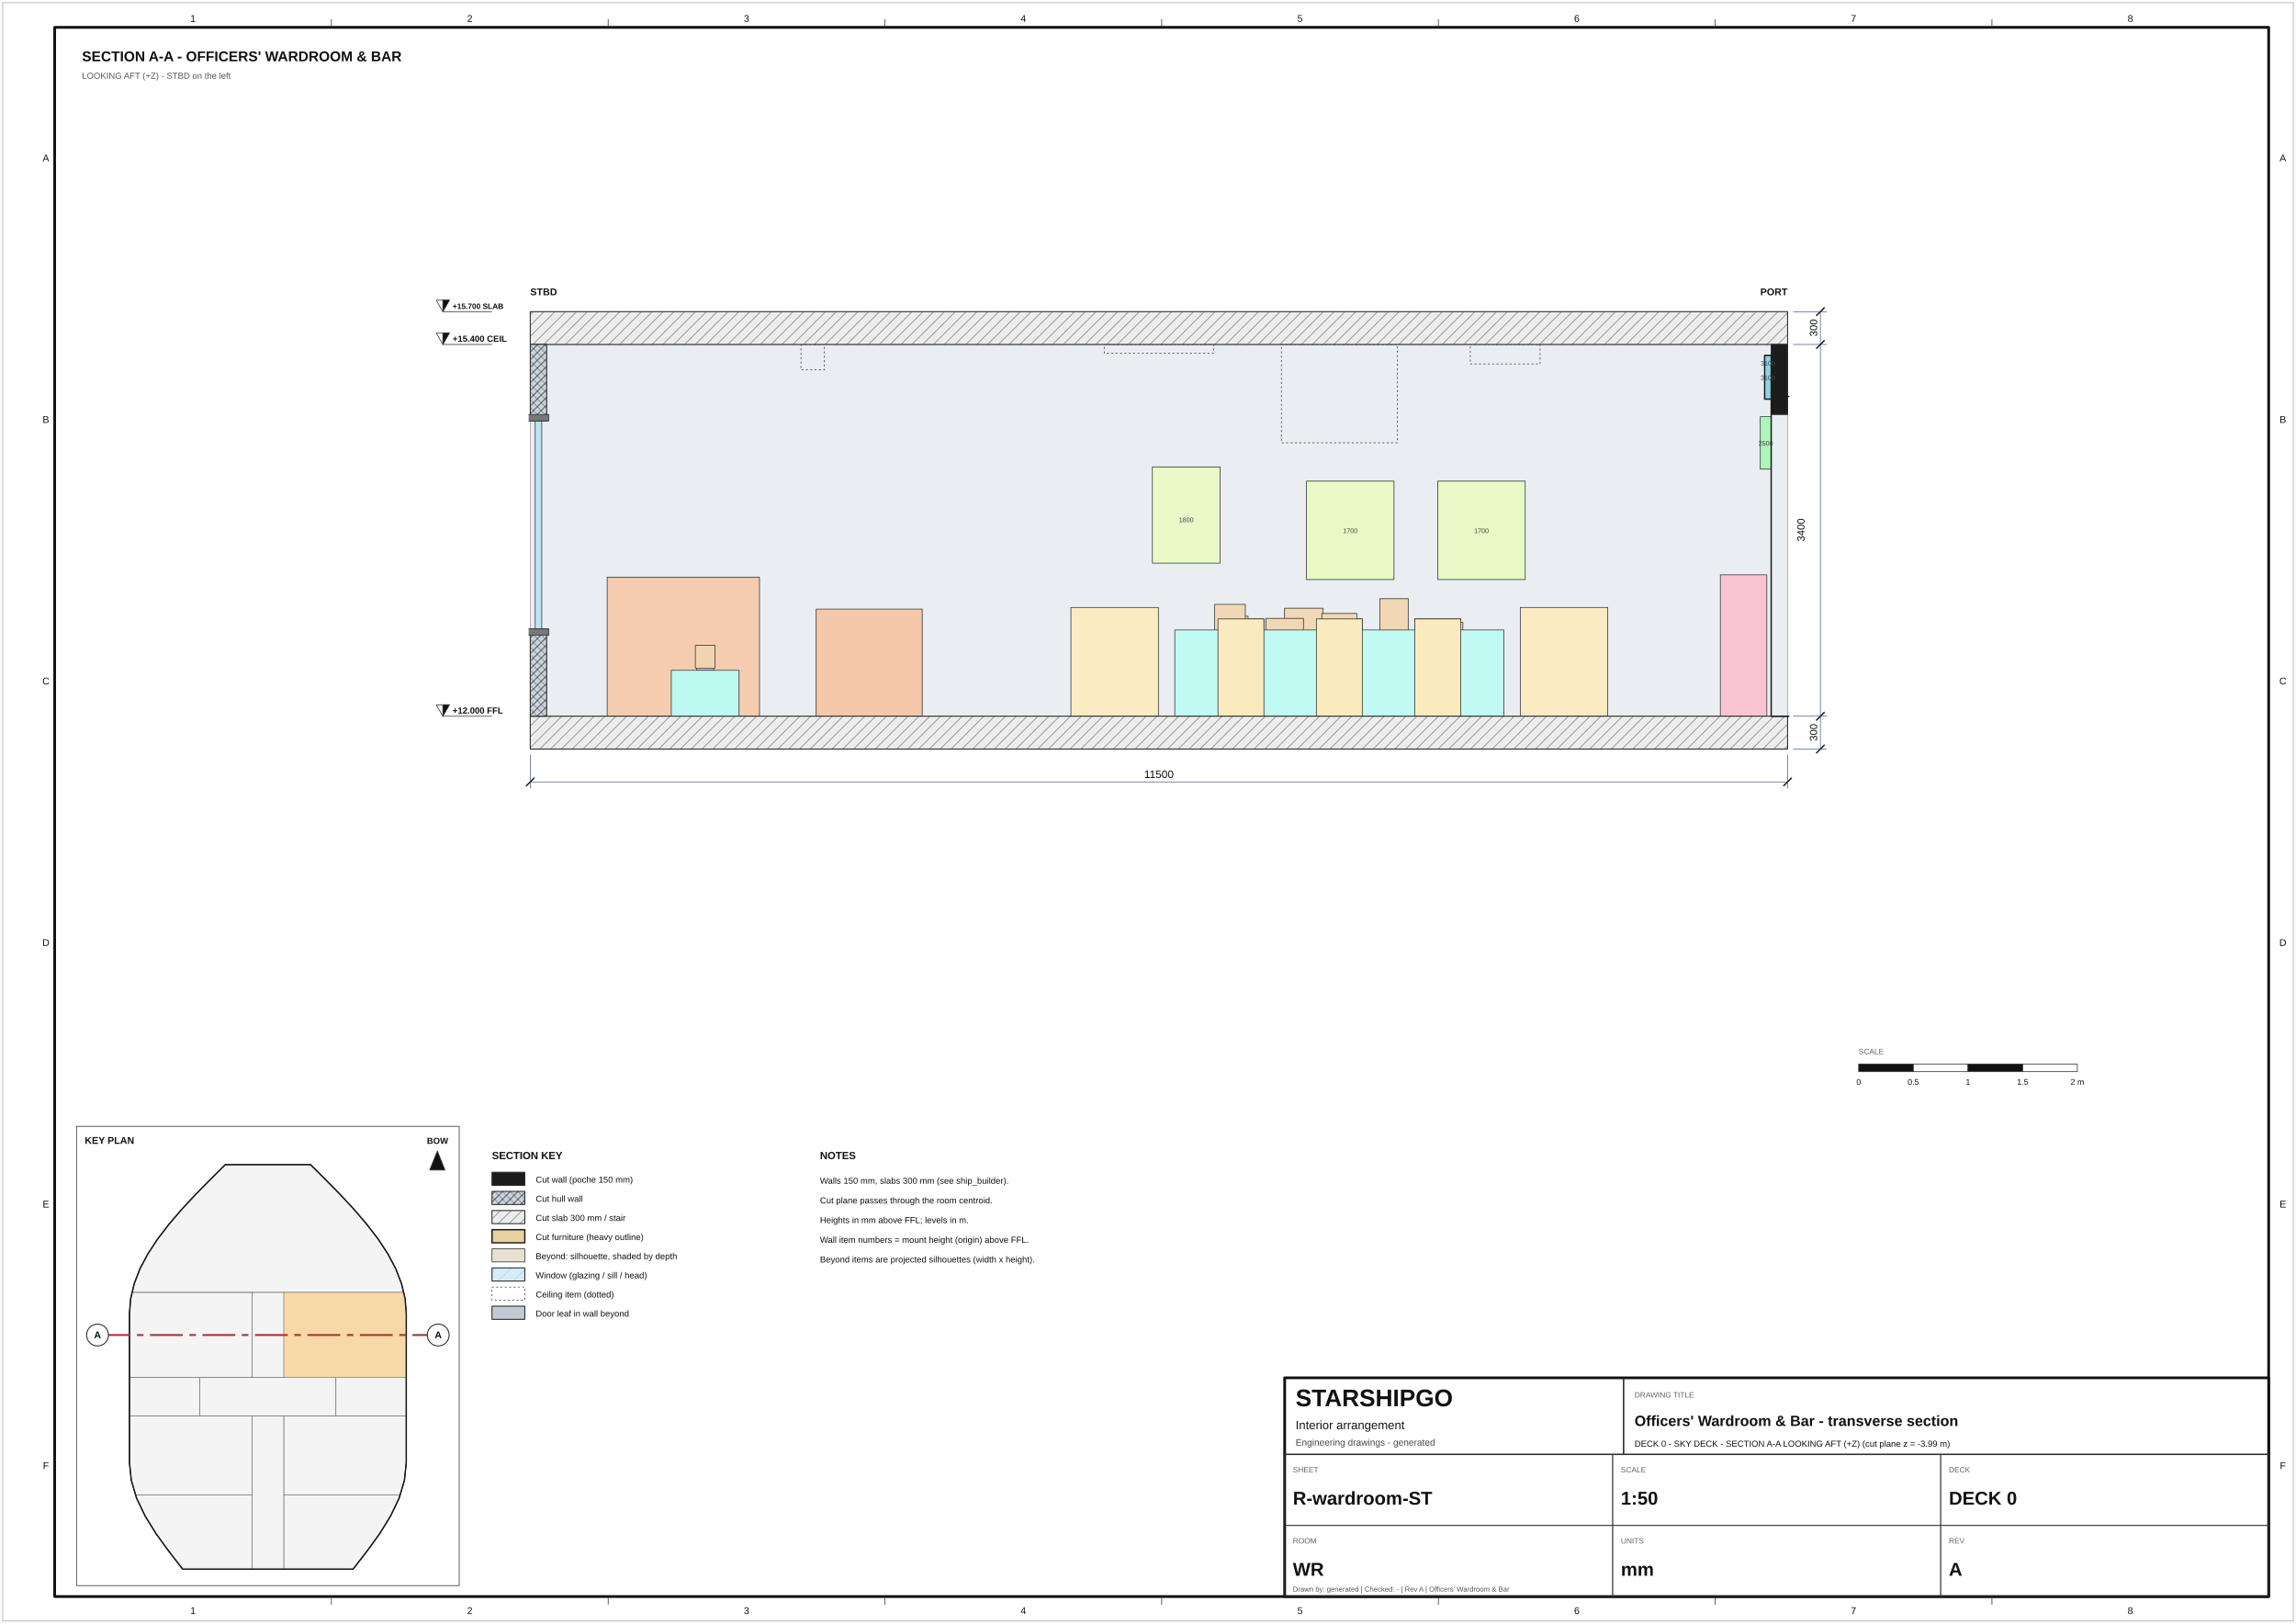
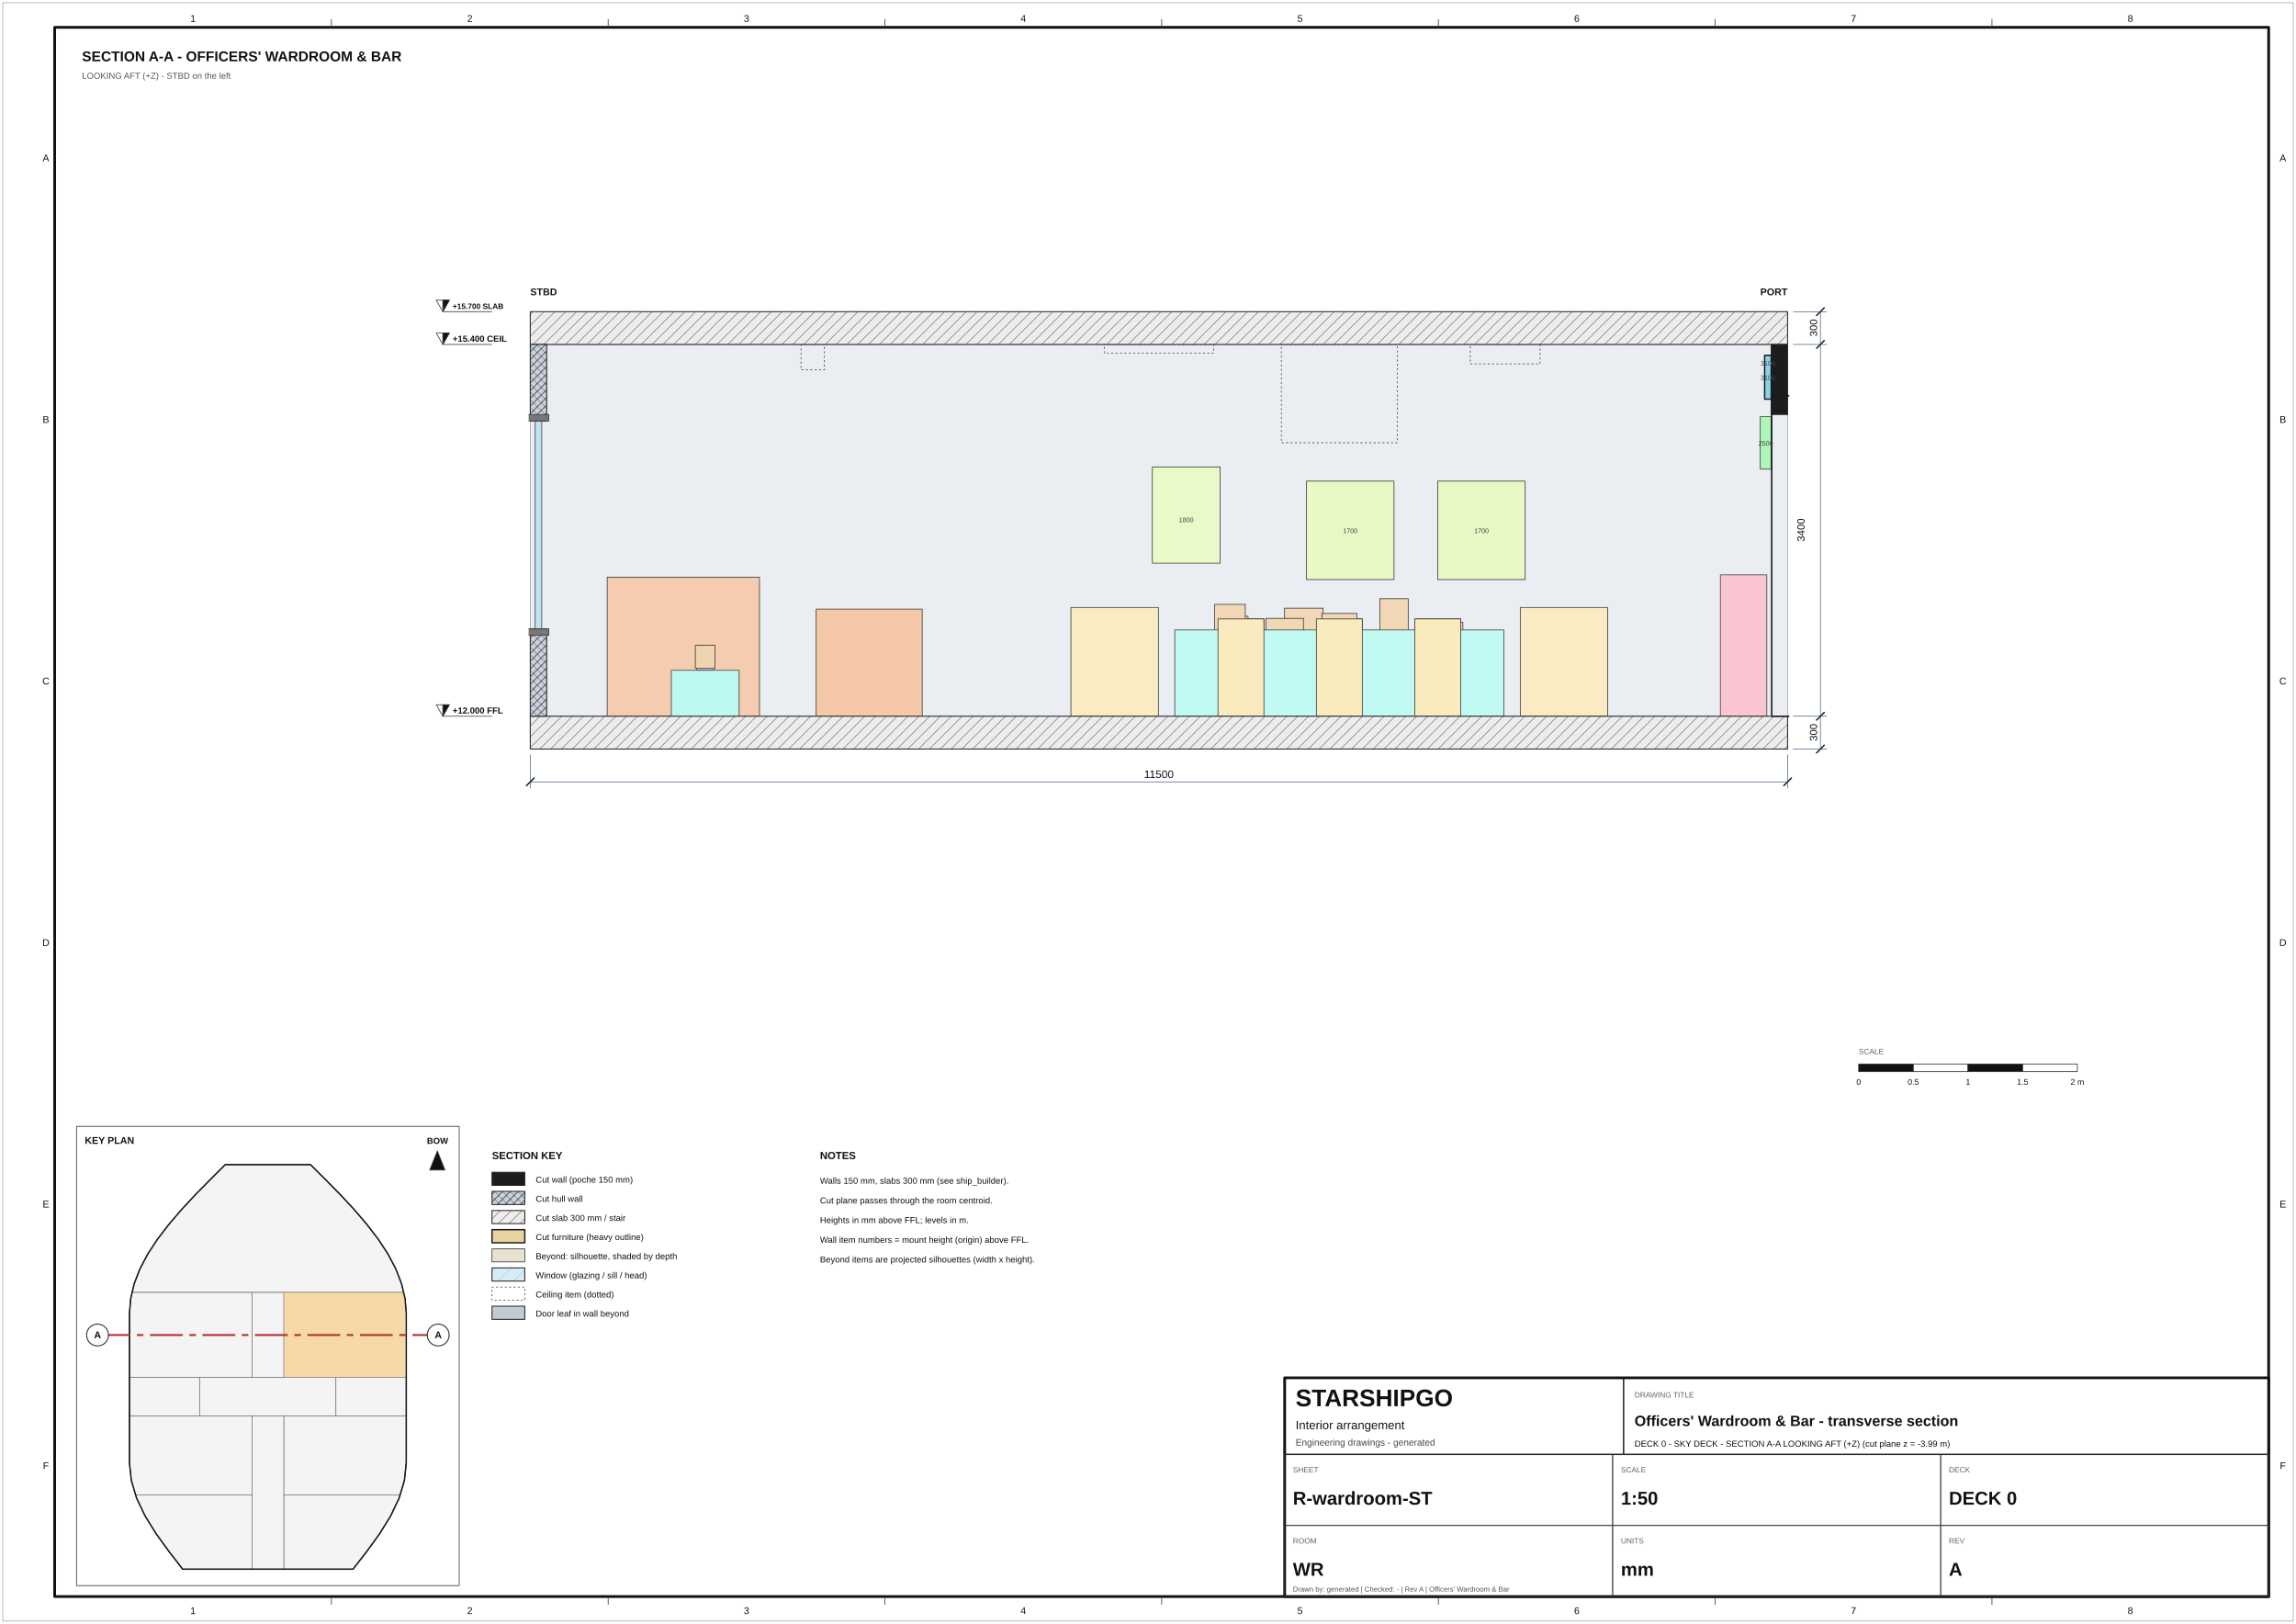
<svg xmlns="http://www.w3.org/2000/svg" width="420mm" height="297mm" viewBox="0 0 420 297">
  <style>
.t{font-family:Arial, Helvetica, 'DejaVu Sans', sans-serif;fill:#111}
.b{font-weight:bold}.i{font-style:italic}
.h{stroke:#111;stroke-width:.5;stroke-linejoin:round;stroke-linecap:round}
.m{stroke:#1a1a1a;stroke-width:.25;stroke-linejoin:round;stroke-linecap:round}
.n{stroke:#2a2a2a;stroke-width:.18;stroke-linejoin:round}
.f{stroke:#333;stroke-width:.13;stroke-linejoin:round}
.x{stroke:#555;stroke-width:.07}
.g{stroke:#9a9a9a;stroke-width:.1}
.gg{stroke:#c4c4c4;stroke-width:.08}
.d{stroke:#1d3c6e;stroke-width:.1}
.dsh{stroke:#222;stroke-width:.18;stroke-dasharray:1.6 .8}
.dot{stroke:#444;stroke-width:.14;stroke-dasharray:.25 .55;stroke-linecap:round}
.hid{stroke:#777;stroke-width:.12;stroke-dasharray:1 .7}
.cl{stroke:#b03030;stroke-width:.12;stroke-dasharray:5 1 1 1}
.cut{stroke:#b03030;stroke-width:.35;stroke-dasharray:6 1.2 1.2 1.2}
.red{stroke:#b03030;stroke-width:.13;stroke-dasharray:1.2 .7}
.none{stroke:none}
.halo{paint-order:stroke;stroke:#fff;stroke-width:.8;stroke-linejoin:round}
</style>
  <defs>
    <pattern id="hSlab" width="1.4" height="1.4" patternUnits="userSpaceOnUse" patternTransform="rotate(45)">
      <rect width="1.4" height="1.4" fill="#ececec" />
      <line x1="0" y1="0" x2="0" y2="1.4" stroke="#222" stroke-width=".13" />
    </pattern>
    <pattern id="hHull" width="1" height="1" patternUnits="userSpaceOnUse" patternTransform="rotate(45)">
      <rect width="1" height="1" fill="#c9d0da" />
      <line x1="0" y1="0" x2="0" y2="1" stroke="#111" stroke-width=".2" />
      <line x1="0" y1="0" x2="1" y2="0" stroke="#111" stroke-width=".1" />
    </pattern>
    <pattern id="hHole" width="1.6" height="1.6" patternUnits="userSpaceOnUse" patternTransform="rotate(-45)">
      <line x1="0" y1="0" x2="0" y2="1.6" stroke="#444" stroke-width=".12" />
    </pattern>
    <pattern id="hZone" width="1.8" height="1.8" patternUnits="userSpaceOnUse" patternTransform="rotate(45)">
      <line x1="0" y1="0" x2="0" y2="1.8" stroke="#d08080" stroke-width=".1" />
    </pattern>
    <pattern id="hPlen" width="1.6" height="1.6" patternUnits="userSpaceOnUse">
      <circle cx=".4" cy=".4" r=".12" fill="#888" />
      <circle cx="1.2" cy="1.2" r=".12" fill="#888" />
    </pattern>
    <pattern id="hGlass" width="2" height="2" patternUnits="userSpaceOnUse" patternTransform="rotate(45)">
      <rect width="2" height="2" fill="#d6ecf7" />
      <line x1="0" y1="0" x2="0" y2="2" stroke="#5a9abb" stroke-width=".08" />
    </pattern>
    <pattern id="hFloor" width="1.2" height="1.2" patternUnits="userSpaceOnUse" patternTransform="rotate(-45)">
      <rect width="1.2" height="1.2" fill="#f2f2f2" />
      <line x1="0" y1="0" x2="0" y2="1.2" stroke="#555" stroke-width=".1" />
    </pattern>
  </defs>
  <rect x="0" y="0" width="420" height="297" fill="#ffffff" />
  <text x="15" y="11.2" font-size="2.6" class="t b">SECTION A-A - OFFICERS' WARDROOM &amp; BAR</text>
  <text x="15" y="14.4" font-size="1.6" class="t" style="fill:#555">LOOKING AFT (+Z)  -  STBD on the left</text>
  <clipPath id="clipA">
    <rect x="96.7" y="56.7" width="230.6" height="80.6" />
  </clipPath>
  <g clip-path="url(#clipA)">
    <polygon points="97,63 327,63 327,131 97,131" class="x" fill="#eaedf1" />
    <polygon points="210.8,85.4 223.2,85.4 223.2,103 210.8,103" class="f" fill="#e7fac7" />
    <polygon points="263,88 279,88 279,106 263,106" class="f" fill="#e7fac6" />
    <polygon points="239,88 255,88 255,106 239,106" class="f" fill="#e7fac6" />
    <polygon points="314.7,105.14 323.2,105.14 323.2,131 314.7,131" class="f" fill="#fac5d3" />
    <polygon points="258.8,113.2 267.2,113.2 267.2,131 258.8,131" class="f" fill="#faecc5" />
    <polygon points="240.8,113.2 249.2,113.2 249.2,131 240.8,131" class="f" fill="#faecc5" />
    <polygon points="222.8,113.2 231.2,113.2 231.2,131 222.8,131" class="f" fill="#faecc5" />
    <polygon points="234.98,111.24 242.04,111.24 242.04,115.42 234.98,115.42" class="f" fill="#f1d8b6" />
    <polygon points="262.5,115.2 266.5,115.2 266.5,115.8 262.5,115.8" class="f" fill="#f1d8b5" />
    <polygon points="222.7,112.7 228.3,112.7 228.3,115.8 222.7,115.8" class="f" fill="#f1d8b5" />
    <polygon points="111.07,105.56 138.93,105.56 138.93,131 111.07,131" class="f" fill="#f5ccaf" />
    <polygon points="252.4,109.5 257.6,109.5 257.6,115.8 252.4,115.8" class="f" fill="#f1d7b5" />
    <polygon points="222.2,110.54 227.8,110.54 227.8,115.7 222.2,115.7" class="f" fill="#f1d7b5" />
    <polygon points="231.56,113.1 238.44,113.1 238.44,115.8 231.56,115.8" class="f" fill="#f1d7b4" />
    <polygon points="262.4,113.82 267.6,113.82 267.6,115.8 262.4,115.8" class="f" fill="#f1d7b4" />
    <polygon points="241.8,112.2 248.2,112.2 248.2,115.8 241.8,115.8" class="f" fill="#f1d7b4" />
    <polygon points="278.1,111.1 294.1,111.1 294.1,131 278.1,131" class="f" fill="#faebc2" />
    <polygon points="195.9,111.1 211.9,111.1 211.9,131 195.9,131" class="f" fill="#faebc2" />
    <polygon points="234.4,63 255.6,63 255.6,80.98 234.4,80.98" class="dot" fill="none" />
    <polygon points="322,76.2 324,76.2 324,85.8 322,85.8" class="f" fill="#adf5b9" />
    <polygon points="214.9,115.22 275.1,115.22 275.1,131 214.9,131" class="f" fill="#c1faf2" />
    <polygon points="146.52,63 150.8,63 150.8,67.64 146.52,67.64" class="dot" fill="none" />
    <polygon points="268.96,62.98 281.72,62.98 281.72,66.56 268.96,66.56" class="dot" fill="none" />
    <polygon points="127.44,121.16 130.56,121.16 130.56,122.6 127.44,122.6" class="f" fill="#f0b1e3" />
    <polygon points="258.8,113.2 267.2,113.2 267.2,131 258.8,131" class="f" fill="#faebbf" />
    <polygon points="240.8,113.2 249.2,113.2 249.2,131 240.8,131" class="f" fill="#faebbf" />
    <polygon points="222.8,113.2 231.2,113.2 231.2,131 222.8,131" class="f" fill="#faebbf" />
    <polygon points="202,63 222,63 222,64.58 202,64.58" class="dot" fill="none" />
    <polygon points="127.2,118.04 130.8,118.04 130.8,122.22 127.2,122.22" class="f" fill="#f0d4af" />
    <polygon points="149.3,111.4 168.7,111.4 168.7,131 149.3,131" class="f" fill="#f4c8a8" />
    <polygon points="122.8,122.6 135.2,122.6 135.2,131.04 122.8,131.04" class="f" fill="#bdf9f1" />
-     <polygon points="324,72.5 330,72.5 330,131 324,131" class="f" fill="none" />
+     <polygon points="324.1,72.38 329.9,72.38 329.9,131 324.1,131" class="f" fill="none" />
    <polygon points="322.8,65 324,65 324,73 322.8,73" class="f" fill="#ade2f0" />
    <polygon points="97,131 327,131 327,137 97,137" class="n" fill="url(#hSlab)" />
    <polygon points="97,57 327,57 327,63 97,63" class="n" fill="url(#hSlab)" />
    <polygon points="97,115 100,115 100,131 97,131" class="n" fill="url(#hHull)" />
    <polygon points="97,63 100,63 100,77 97,77" class="n" fill="url(#hHull)" />
    <polygon points="97.9,77 99.1,77 99.1,115 97.9,115" class="f" fill="#bfe3f5" />
    <polygon points="96.6,115 100.4,115 100.4,116.2 96.6,116.2" class="f" fill="#777" />
    <polygon points="96.6,75.8 100.4,75.8 100.4,77 96.6,77" class="f" fill="#777" />
    <polygon points="324,63 327,63 327,75.8 324,75.8" class="n" fill="#1c1c1c" />
-     <polygon points="324,72.5 330,72.5 330,131 324,131" class="m" fill="none" />
+     <polygon points="324.1,72.38 329.9,72.38 329.9,131 324.1,131" class="m" fill="none" />
    <polygon points="322.8,65 324,65 324,73 322.8,73" class="m" fill="#87d5e9" />
  </g>
  <text x="247" y="97.5" font-size="1.2" class="t" text-anchor="middle" style="fill:#444">1700</text>
  <text x="271" y="97.5" font-size="1.2" class="t" text-anchor="middle" style="fill:#444">1700</text>
  <text x="217" y="95.5" font-size="1.2" class="t" text-anchor="middle" style="fill:#444">1800</text>
  <text x="323" y="81.5" font-size="1.2" class="t" text-anchor="middle" style="fill:#444">2500</text>
  <text x="323.4" y="69.5" font-size="1.2" class="t" text-anchor="middle" style="fill:#444">3100</text>
  <text x="323.4" y="66.86" font-size="1.2" class="t" text-anchor="middle" style="fill:#444">3100</text>
  <text x="97" y="54" font-size="1.8" class="t b">STBD</text>
  <text x="327" y="54" font-size="1.8" class="t b" text-anchor="end">PORT</text>
  <line x1="333" y1="137" x2="333" y2="57" class="d" />
  <line x1="332.3" y1="137.7" x2="333.7" y2="136.3" class="m" />
  <line x1="328" y1="137" x2="334.2" y2="137" class="d" />
  <line x1="332.3" y1="131.7" x2="333.7" y2="130.3" class="m" />
  <line x1="328" y1="131" x2="334.2" y2="131" class="d" />
  <line x1="332.3" y1="63.7" x2="333.7" y2="62.3" class="m" />
  <line x1="328" y1="63" x2="334.2" y2="63" class="d" />
  <line x1="332.3" y1="57.7" x2="333.7" y2="56.3" class="m" />
  <line x1="328" y1="57" x2="334.2" y2="57" class="d" />
  <text x="332.4" y="135.54" font-size="1.9" class="t" transform="rotate(-90 332.4 135.54)">300</text>
  <text x="330.1" y="99.05" font-size="1.9" class="t" transform="rotate(-90 330.1 99.05)">3400</text>
  <text x="332.4" y="61.54" font-size="1.9" class="t" transform="rotate(-90 332.4 61.54)">300</text>
  <line x1="81" y1="131" x2="90" y2="131" class="f" />
  <polygon points="81,131 79.8,128.9 82.2,128.9" class="f" fill="#fff" />
  <polygon points="81,131 82.2,128.9 81,128.9" class="f" fill="#111" />
  <text x="82.8" y="130.5" font-size="1.6" class="t b">+12.000 FFL</text>
  <line x1="81" y1="63" x2="90" y2="63" class="f" />
  <polygon points="81,63 79.8,60.9 82.2,60.9" class="f" fill="#fff" />
  <polygon points="81,63 82.2,60.9 81,60.9" class="f" fill="#111" />
  <text x="82.8" y="62.5" font-size="1.6" class="t b">+15.400 CEIL</text>
  <line x1="81" y1="57" x2="90" y2="57" class="f" />
  <polygon points="81,57 79.8,54.9 82.2,54.9" class="f" fill="#fff" />
  <polygon points="81,57 82.2,54.9 81,54.9" class="f" fill="#111" />
  <text x="82.8" y="56.5" font-size="1.4" class="t b">+15.700 SLAB</text>
  <line x1="97" y1="143" x2="327" y2="143" class="d" />
  <line x1="96.3" y1="143.7" x2="97.7" y2="142.3" class="m" />
  <line x1="326.3" y1="143.7" x2="327.7" y2="142.3" class="m" />
  <line x1="97" y1="138" x2="97" y2="144.2" class="d" />
  <line x1="327" y1="138" x2="327" y2="144.2" class="d" />
  <text x="212" y="142.3" font-size="2" class="t" text-anchor="middle">11500</text>
  <text x="340" y="192.8" font-size="1.4" class="t" style="fill:#666">SCALE</text>
  <rect x="340" y="194.6" width="10" height="1.4" class="f" fill="#111" />
  <rect x="350" y="194.6" width="10" height="1.4" class="f" fill="#fff" />
  <rect x="360" y="194.6" width="10" height="1.4" class="f" fill="#111" />
  <rect x="370" y="194.6" width="10" height="1.4" class="f" fill="#fff" />
  <text x="340" y="198.4" font-size="1.5" class="t" text-anchor="middle">0</text>
  <text x="350" y="198.4" font-size="1.5" class="t" text-anchor="middle">0.5</text>
  <text x="360" y="198.4" font-size="1.5" class="t" text-anchor="middle">1</text>
  <text x="370" y="198.4" font-size="1.5" class="t" text-anchor="middle">1.5</text>
  <text x="380" y="198.4" font-size="1.5" class="t" text-anchor="middle">2 m</text>
  <rect x="14" y="206" width="70" height="84" class="f" fill="none" />
  <text x="15.5" y="209.2" font-size="1.8" class="t b">KEY PLAN</text>
  <polygon points="56.79,213 59.53,215.73 62.21,218.45 64.75,221.18 67.09,223.91 69.18,226.63 70.97,229.36 72.41,232.08 73.46,234.81 74.1,237.54 74.32,240.26 74.32,267.53 73.98,270.77 73.01,274.02 71.46,277.26 69.45,280.51 67.1,283.75 64.58,287 33.42,287 30.9,283.75 28.55,280.51 26.54,277.26 24.99,274.02 24.02,270.77 23.68,267.53 23.68,240.26 23.9,237.54 24.54,234.81 25.59,232.08 27.03,229.36 28.82,226.63 30.91,223.91 33.25,221.18 35.79,218.45 38.47,215.73 41.21,213" class="n" fill="#f4f4f4" />
  <polygon points="46.08,236.37 51.92,236.37 51.92,251.95 46.08,251.95" class="x" fill="none" />
  <polygon points="46.08,258.96 51.92,258.96 51.92,287 46.08,287" class="x" fill="none" />
  <polygon points="36.54,251.95 61.46,251.95 61.46,258.96 36.54,258.96" class="x" fill="none" />
  <polygon points="23.68,251.95 36.54,251.95 36.54,258.96 23.68,258.96" class="x" fill="none" />
  <polygon points="61.46,251.95 74.32,251.95 74.32,258.96 61.46,258.96" class="x" fill="none" />
  <polygon points="24.54,234.81 25.59,232.08 27.03,229.36 28.82,226.63 30.91,223.91 33.25,221.18 35.79,218.45 38.47,215.73 41.21,213 56.79,213 59.53,215.73 62.21,218.45 64.75,221.18 67.09,223.91 69.18,226.63 70.97,229.36 72.41,232.08 73.46,234.81 73.83,236.37 24.17,236.37" class="x" fill="none" />
  <polygon points="23.68,240.26 23.9,237.54 24.17,236.37 46.08,236.37 46.08,251.95 23.68,251.95" class="x" fill="none" />
  <polygon points="51.92,236.37 73.83,236.37 74.1,237.54 74.32,240.26 74.32,251.95 51.92,251.95" class="x" fill="#f7d9a8" />
  <polygon points="24.02,270.77 23.68,267.53 23.68,258.96 46.08,258.96 46.08,273.37 24.79,273.37" class="x" fill="none" />
  <polygon points="30.9,283.75 28.55,280.51 26.54,277.26 24.99,274.02 24.79,273.37 46.08,273.37 46.08,287 33.42,287" class="x" fill="none" />
  <polygon points="51.92,258.96 74.32,258.96 74.32,267.53 73.98,270.77 73.21,273.37 51.92,273.37" class="x" fill="none" />
  <polygon points="51.92,273.37 73.21,273.37 73.01,274.02 71.46,277.26 69.45,280.51 67.1,283.75 64.58,287 51.92,287" class="x" fill="none" />
  <polygon points="56.79,213 59.53,215.73 62.21,218.45 64.75,221.18 67.09,223.91 69.18,226.63 70.97,229.36 72.41,232.08 73.46,234.81 74.1,237.54 74.32,240.26 74.32,267.53 73.98,270.77 73.01,274.02 71.46,277.26 69.45,280.51 67.1,283.75 64.58,287 33.42,287 30.9,283.75 28.55,280.51 26.54,277.26 24.99,274.02 24.02,270.77 23.68,267.53 23.68,240.26 23.9,237.54 24.54,234.81 25.59,232.08 27.03,229.36 28.82,226.63 30.91,223.91 33.25,221.18 35.79,218.45 38.47,215.73 41.21,213" class="m" fill="none" />
  <line x1="17.84" y1="244.17" x2="80.16" y2="244.17" class="cut" />
  <circle cx="17.84" cy="244.17" r="2" class="n" fill="#fff" />
  <text x="17.84" y="244.77" font-size="1.8" class="t b" text-anchor="middle">A</text>
  <circle cx="80.16" cy="244.17" r="2" class="n" fill="#fff" />
  <text x="80.16" y="244.77" font-size="1.8" class="t b" text-anchor="middle">A</text>
  <text x="82" y="209.2" font-size="1.6" class="t b" text-anchor="end">BOW</text>
  <polygon points="80,210.5 81.4,214 78.6,214" class="f" fill="#111" />
  <text x="90" y="212" font-size="1.9" class="t b">SECTION KEY</text>
  <rect x="90" y="214.4" width="6" height="2.4" class="n" fill="#1c1c1c" />
  <text x="98" y="216.3" font-size="1.6" class="t">Cut wall (poche 150 mm)</text>
  <rect x="90" y="217.9" width="6" height="2.4" class="n" fill="url(#hHull)" />
  <text x="98" y="219.8" font-size="1.6" class="t">Cut hull wall</text>
  <rect x="90" y="221.4" width="6" height="2.4" class="n" fill="url(#hSlab)" />
  <text x="98" y="223.3" font-size="1.6" class="t">Cut slab 300 mm / stair</text>
  <rect x="90" y="224.9" width="6" height="2.4" class="m" fill="#e8d2a0" />
  <text x="98" y="226.8" font-size="1.6" class="t">Cut furniture (heavy outline)</text>
  <rect x="90" y="228.4" width="6" height="2.4" class="f" fill="#e8e0d0" />
  <text x="98" y="230.3" font-size="1.6" class="t">Beyond: silhouette, shaded by depth</text>
  <rect x="90" y="231.9" width="6" height="2.4" class="n" fill="url(#hGlass)" />
  <text x="98" y="233.8" font-size="1.6" class="t">Window (glazing / sill / head)</text>
  <rect x="90" y="235.4" width="6" height="2.4" class="dot" fill="none" />
  <text x="98" y="237.3" font-size="1.6" class="t">Ceiling item (dotted)</text>
  <rect x="90" y="238.9" width="6" height="2.4" class="n" fill="#c3cad6" />
  <text x="98" y="240.8" font-size="1.6" class="t">Door leaf in wall beyond</text>
  <text x="150" y="212" font-size="1.9" class="t b">NOTES</text>
  <text x="150" y="216.5" font-size="1.6" class="t">Walls 150 mm, slabs 300 mm (see ship_builder).</text>
  <text x="150" y="220.1" font-size="1.6" class="t">Cut plane passes through the room centroid.</text>
  <text x="150" y="223.7" font-size="1.6" class="t">Heights in mm above FFL; levels in m.</text>
  <text x="150" y="227.3" font-size="1.6" class="t">Wall item numbers = mount height (origin) above FFL.</text>
  <text x="150" y="230.9" font-size="1.6" class="t">Beyond items are projected silhouettes (width x height).</text>
  <rect x="0.5" y="0.5" width="419" height="296" class="x" fill="none" />
  <rect x="10" y="5" width="405" height="287" class="h" fill="none" />
  <text x="35.31" y="4" font-size="1.8" class="t" text-anchor="middle">1</text>
  <text x="35.31" y="295.2" font-size="1.8" class="t" text-anchor="middle">1</text>
  <text x="85.94" y="4" font-size="1.8" class="t" text-anchor="middle">2</text>
  <text x="85.94" y="295.2" font-size="1.8" class="t" text-anchor="middle">2</text>
  <line x1="60.62" y1="3.5" x2="60.62" y2="5" class="f" />
  <line x1="60.62" y1="292" x2="60.62" y2="293.5" class="f" />
  <text x="136.56" y="4" font-size="1.8" class="t" text-anchor="middle">3</text>
  <text x="136.56" y="295.2" font-size="1.8" class="t" text-anchor="middle">3</text>
  <line x1="111.25" y1="3.5" x2="111.25" y2="5" class="f" />
  <line x1="111.25" y1="292" x2="111.25" y2="293.5" class="f" />
  <text x="187.19" y="4" font-size="1.8" class="t" text-anchor="middle">4</text>
  <text x="187.19" y="295.2" font-size="1.8" class="t" text-anchor="middle">4</text>
  <line x1="161.88" y1="3.5" x2="161.88" y2="5" class="f" />
  <line x1="161.88" y1="292" x2="161.88" y2="293.5" class="f" />
  <text x="237.81" y="4" font-size="1.8" class="t" text-anchor="middle">5</text>
  <text x="237.81" y="295.2" font-size="1.8" class="t" text-anchor="middle">5</text>
  <line x1="212.5" y1="3.5" x2="212.5" y2="5" class="f" />
  <line x1="212.5" y1="292" x2="212.5" y2="293.5" class="f" />
  <text x="288.44" y="4" font-size="1.8" class="t" text-anchor="middle">6</text>
  <text x="288.44" y="295.2" font-size="1.8" class="t" text-anchor="middle">6</text>
  <line x1="263.12" y1="3.5" x2="263.12" y2="5" class="f" />
  <line x1="263.12" y1="292" x2="263.12" y2="293.5" class="f" />
  <text x="339.06" y="4" font-size="1.8" class="t" text-anchor="middle">7</text>
  <text x="339.06" y="295.2" font-size="1.8" class="t" text-anchor="middle">7</text>
  <line x1="313.75" y1="3.5" x2="313.75" y2="5" class="f" />
  <line x1="313.75" y1="292" x2="313.75" y2="293.5" class="f" />
  <text x="389.69" y="4" font-size="1.8" class="t" text-anchor="middle">8</text>
  <text x="389.69" y="295.2" font-size="1.8" class="t" text-anchor="middle">8</text>
  <line x1="364.38" y1="3.5" x2="364.38" y2="5" class="f" />
  <line x1="364.38" y1="292" x2="364.38" y2="293.5" class="f" />
  <text x="8.4" y="29.52" font-size="1.8" class="t" text-anchor="middle">A</text>
  <text x="417.6" y="29.52" font-size="1.8" class="t" text-anchor="middle">A</text>
  <text x="8.4" y="77.35" font-size="1.8" class="t" text-anchor="middle">B</text>
  <text x="417.6" y="77.35" font-size="1.8" class="t" text-anchor="middle">B</text>
  <text x="8.4" y="125.18" font-size="1.8" class="t" text-anchor="middle">C</text>
  <text x="417.6" y="125.18" font-size="1.8" class="t" text-anchor="middle">C</text>
  <text x="8.4" y="173.02" font-size="1.8" class="t" text-anchor="middle">D</text>
  <text x="417.6" y="173.02" font-size="1.8" class="t" text-anchor="middle">D</text>
  <text x="8.4" y="220.85" font-size="1.8" class="t" text-anchor="middle">E</text>
  <text x="417.6" y="220.85" font-size="1.8" class="t" text-anchor="middle">E</text>
  <text x="8.4" y="268.68" font-size="1.8" class="t" text-anchor="middle">F</text>
  <text x="417.6" y="268.68" font-size="1.8" class="t" text-anchor="middle">F</text>
  <rect x="235" y="252" width="180" height="40" class="h" fill="#ffffff" />
  <line x1="235" y1="266" x2="415" y2="266" class="m" />
  <line x1="297" y1="252" x2="297" y2="266" class="m" />
  <text x="237" y="257.2" font-size="4.4" class="t b">STARSHIPGO</text>
  <text x="237" y="261.4" font-size="2.2" class="t">Interior arrangement</text>
  <text x="237" y="264.4" font-size="1.7" class="t" style="fill:#444">Engineering drawings - generated</text>
  <text x="299" y="255.6" font-size="1.4" class="t" style="fill:#666">DRAWING TITLE</text>
  <text x="299" y="260.8" font-size="2.7" class="t b">Officers' Wardroom &amp; Bar - transverse section</text>
  <text x="299" y="264.6" font-size="1.6" class="t">DECK 0 - SKY DECK  -  SECTION A-A LOOKING AFT (+Z)  (cut plane z = -3.99 m)</text>
  <rect x="235" y="266" width="60" height="13" class="f" fill="none" />
  <text x="236.5" y="269.3" font-size="1.4" class="t" style="fill:#666">SHEET</text>
  <text x="236.5" y="275.2" font-size="3.4" class="t b">R-wardroom-ST</text>
  <rect x="295" y="266" width="60" height="13" class="f" fill="none" />
  <text x="296.5" y="269.3" font-size="1.4" class="t" style="fill:#666">SCALE</text>
  <text x="296.5" y="275.2" font-size="3.4" class="t b">1:50</text>
  <rect x="355" y="266" width="60" height="13" class="f" fill="none" />
  <text x="356.5" y="269.3" font-size="1.4" class="t" style="fill:#666">DECK</text>
  <text x="356.5" y="275.2" font-size="3.4" class="t b">DECK 0</text>
  <rect x="235" y="279" width="60" height="13" class="f" fill="none" />
  <text x="236.5" y="282.3" font-size="1.4" class="t" style="fill:#666">ROOM</text>
  <text x="236.5" y="288.2" font-size="3.4" class="t b">WR</text>
  <rect x="295" y="279" width="60" height="13" class="f" fill="none" />
  <text x="296.5" y="282.3" font-size="1.4" class="t" style="fill:#666">UNITS</text>
  <text x="296.5" y="288.2" font-size="3.4" class="t b">mm</text>
  <rect x="355" y="279" width="60" height="13" class="f" fill="none" />
  <text x="356.5" y="282.3" font-size="1.4" class="t" style="fill:#666">REV</text>
  <text x="356.5" y="288.2" font-size="3.4" class="t b">A</text>
  <text x="236.5" y="291.1" font-size="1.3" class="t" style="fill:#555">Drawn by: generated   |   Checked: -   |   Rev A   |   Officers' Wardroom &amp; Bar</text>
</svg>
